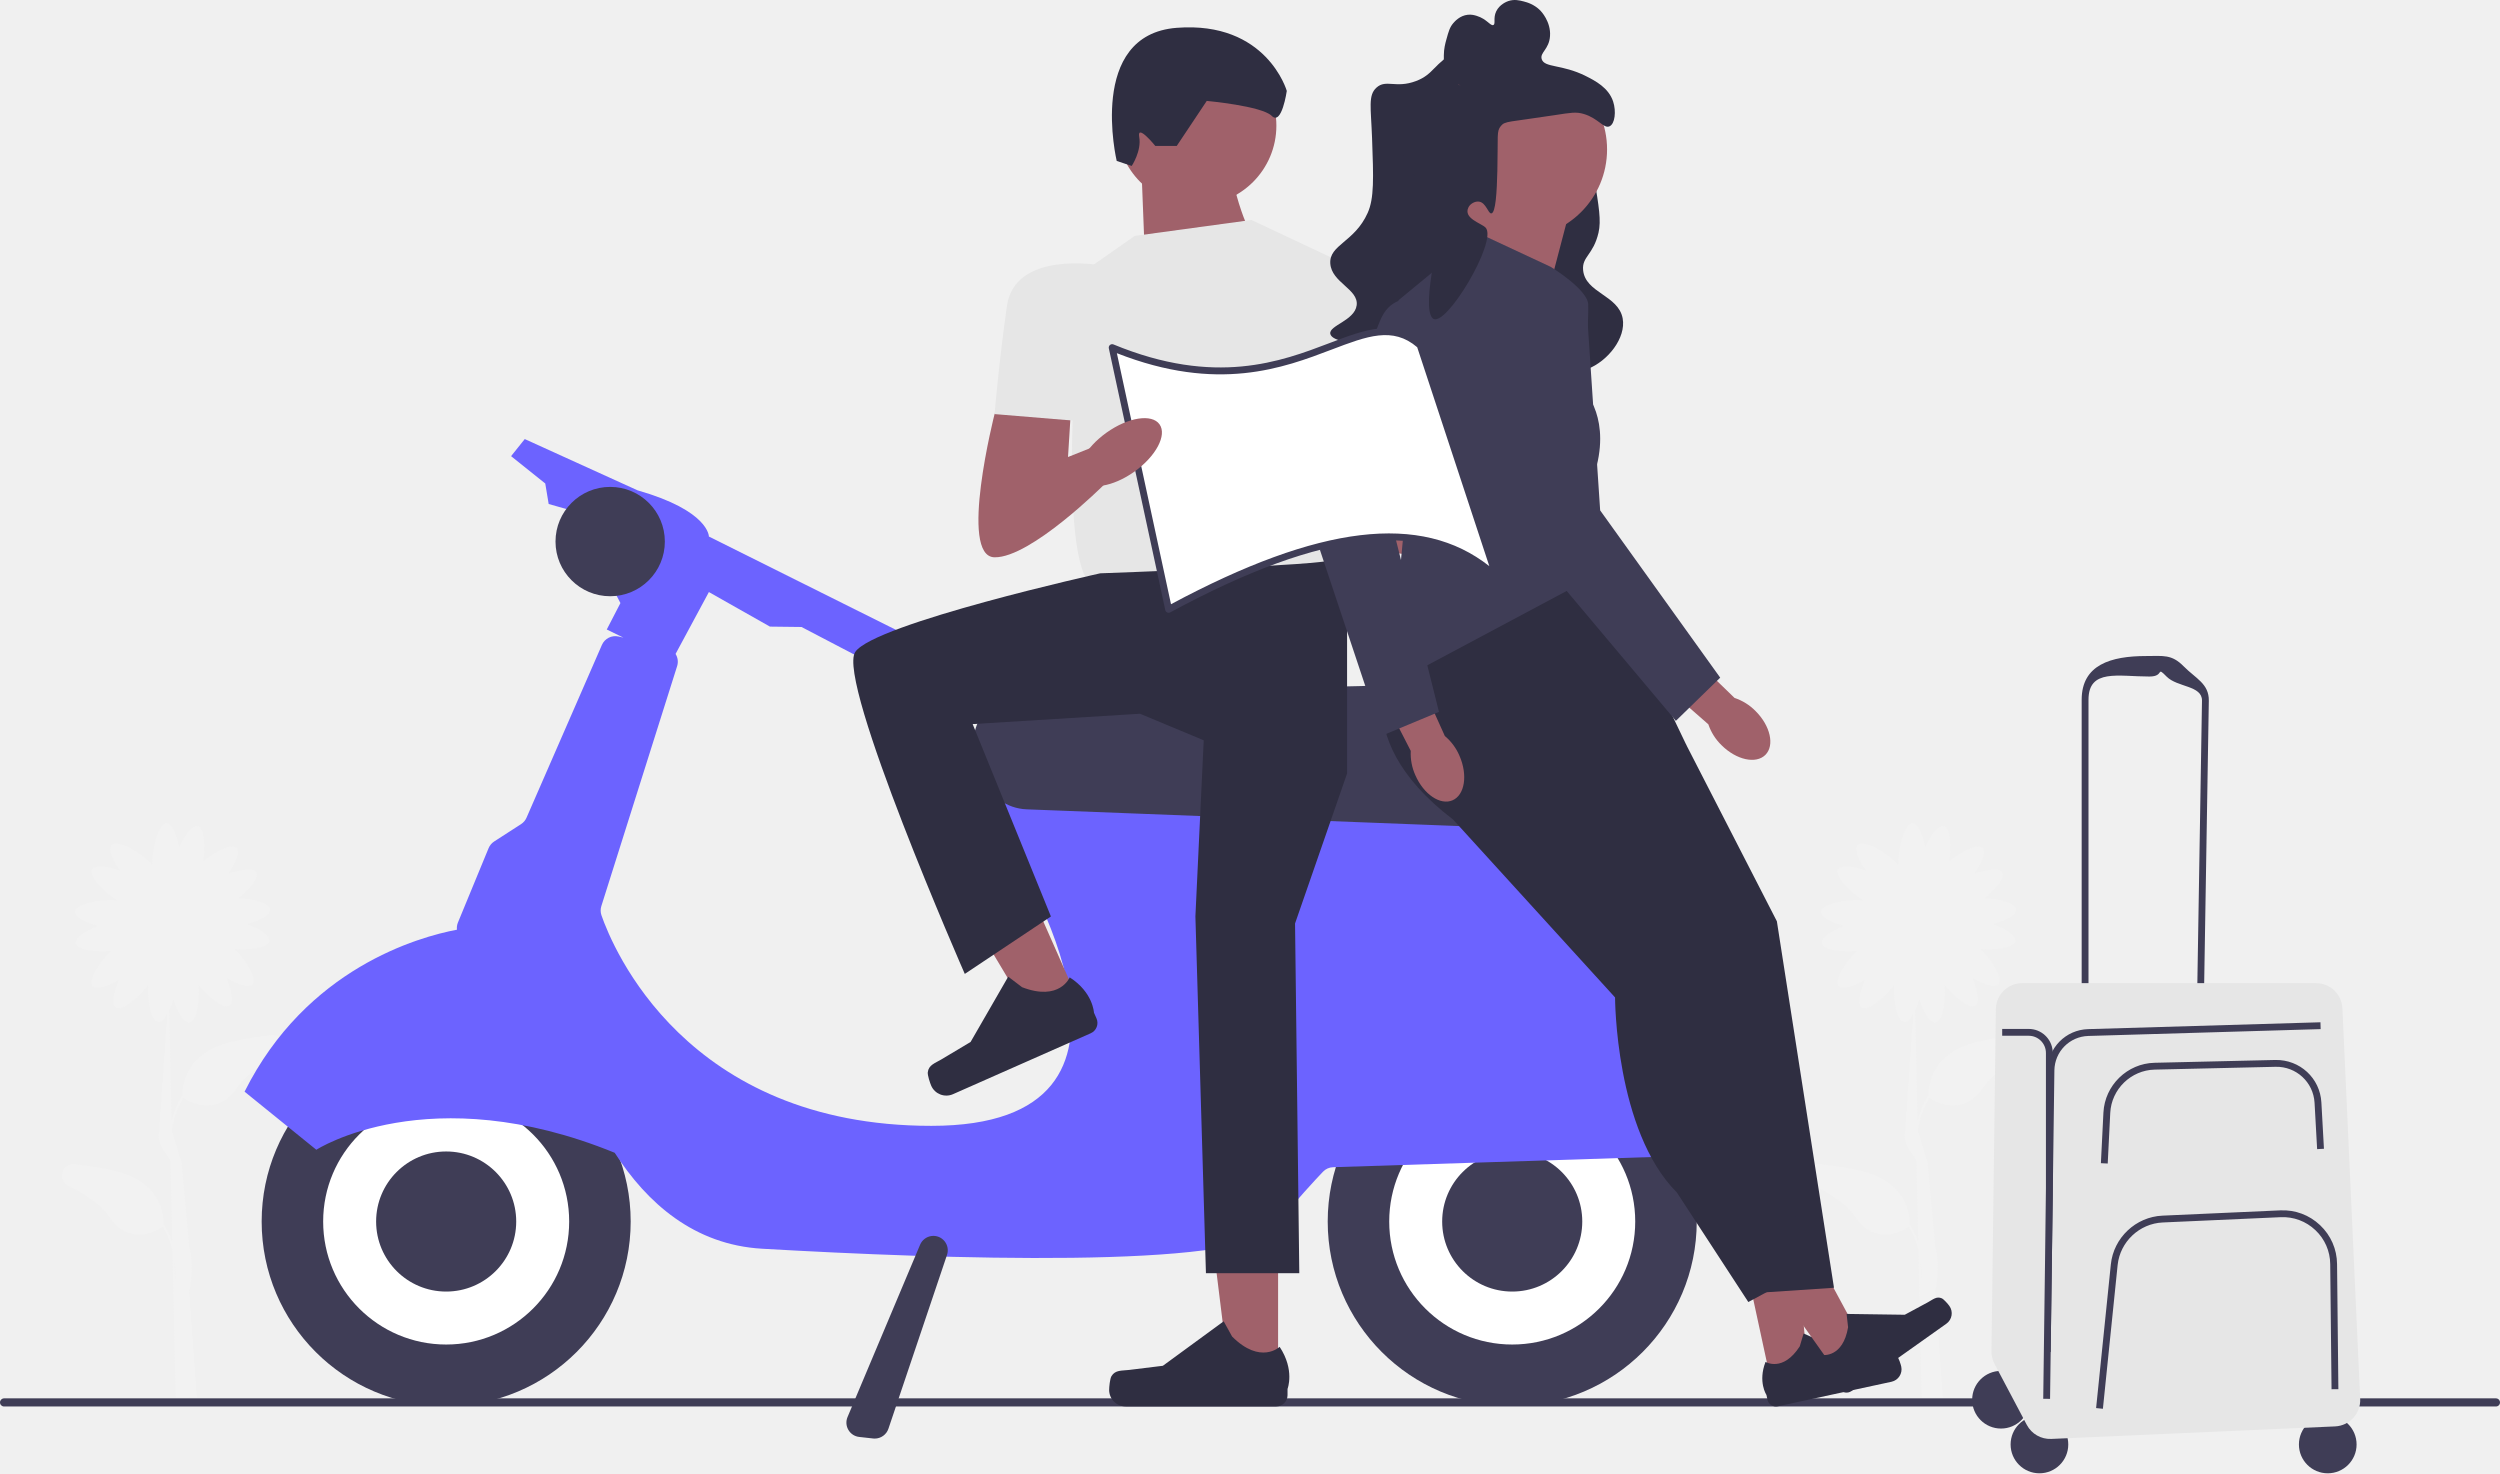
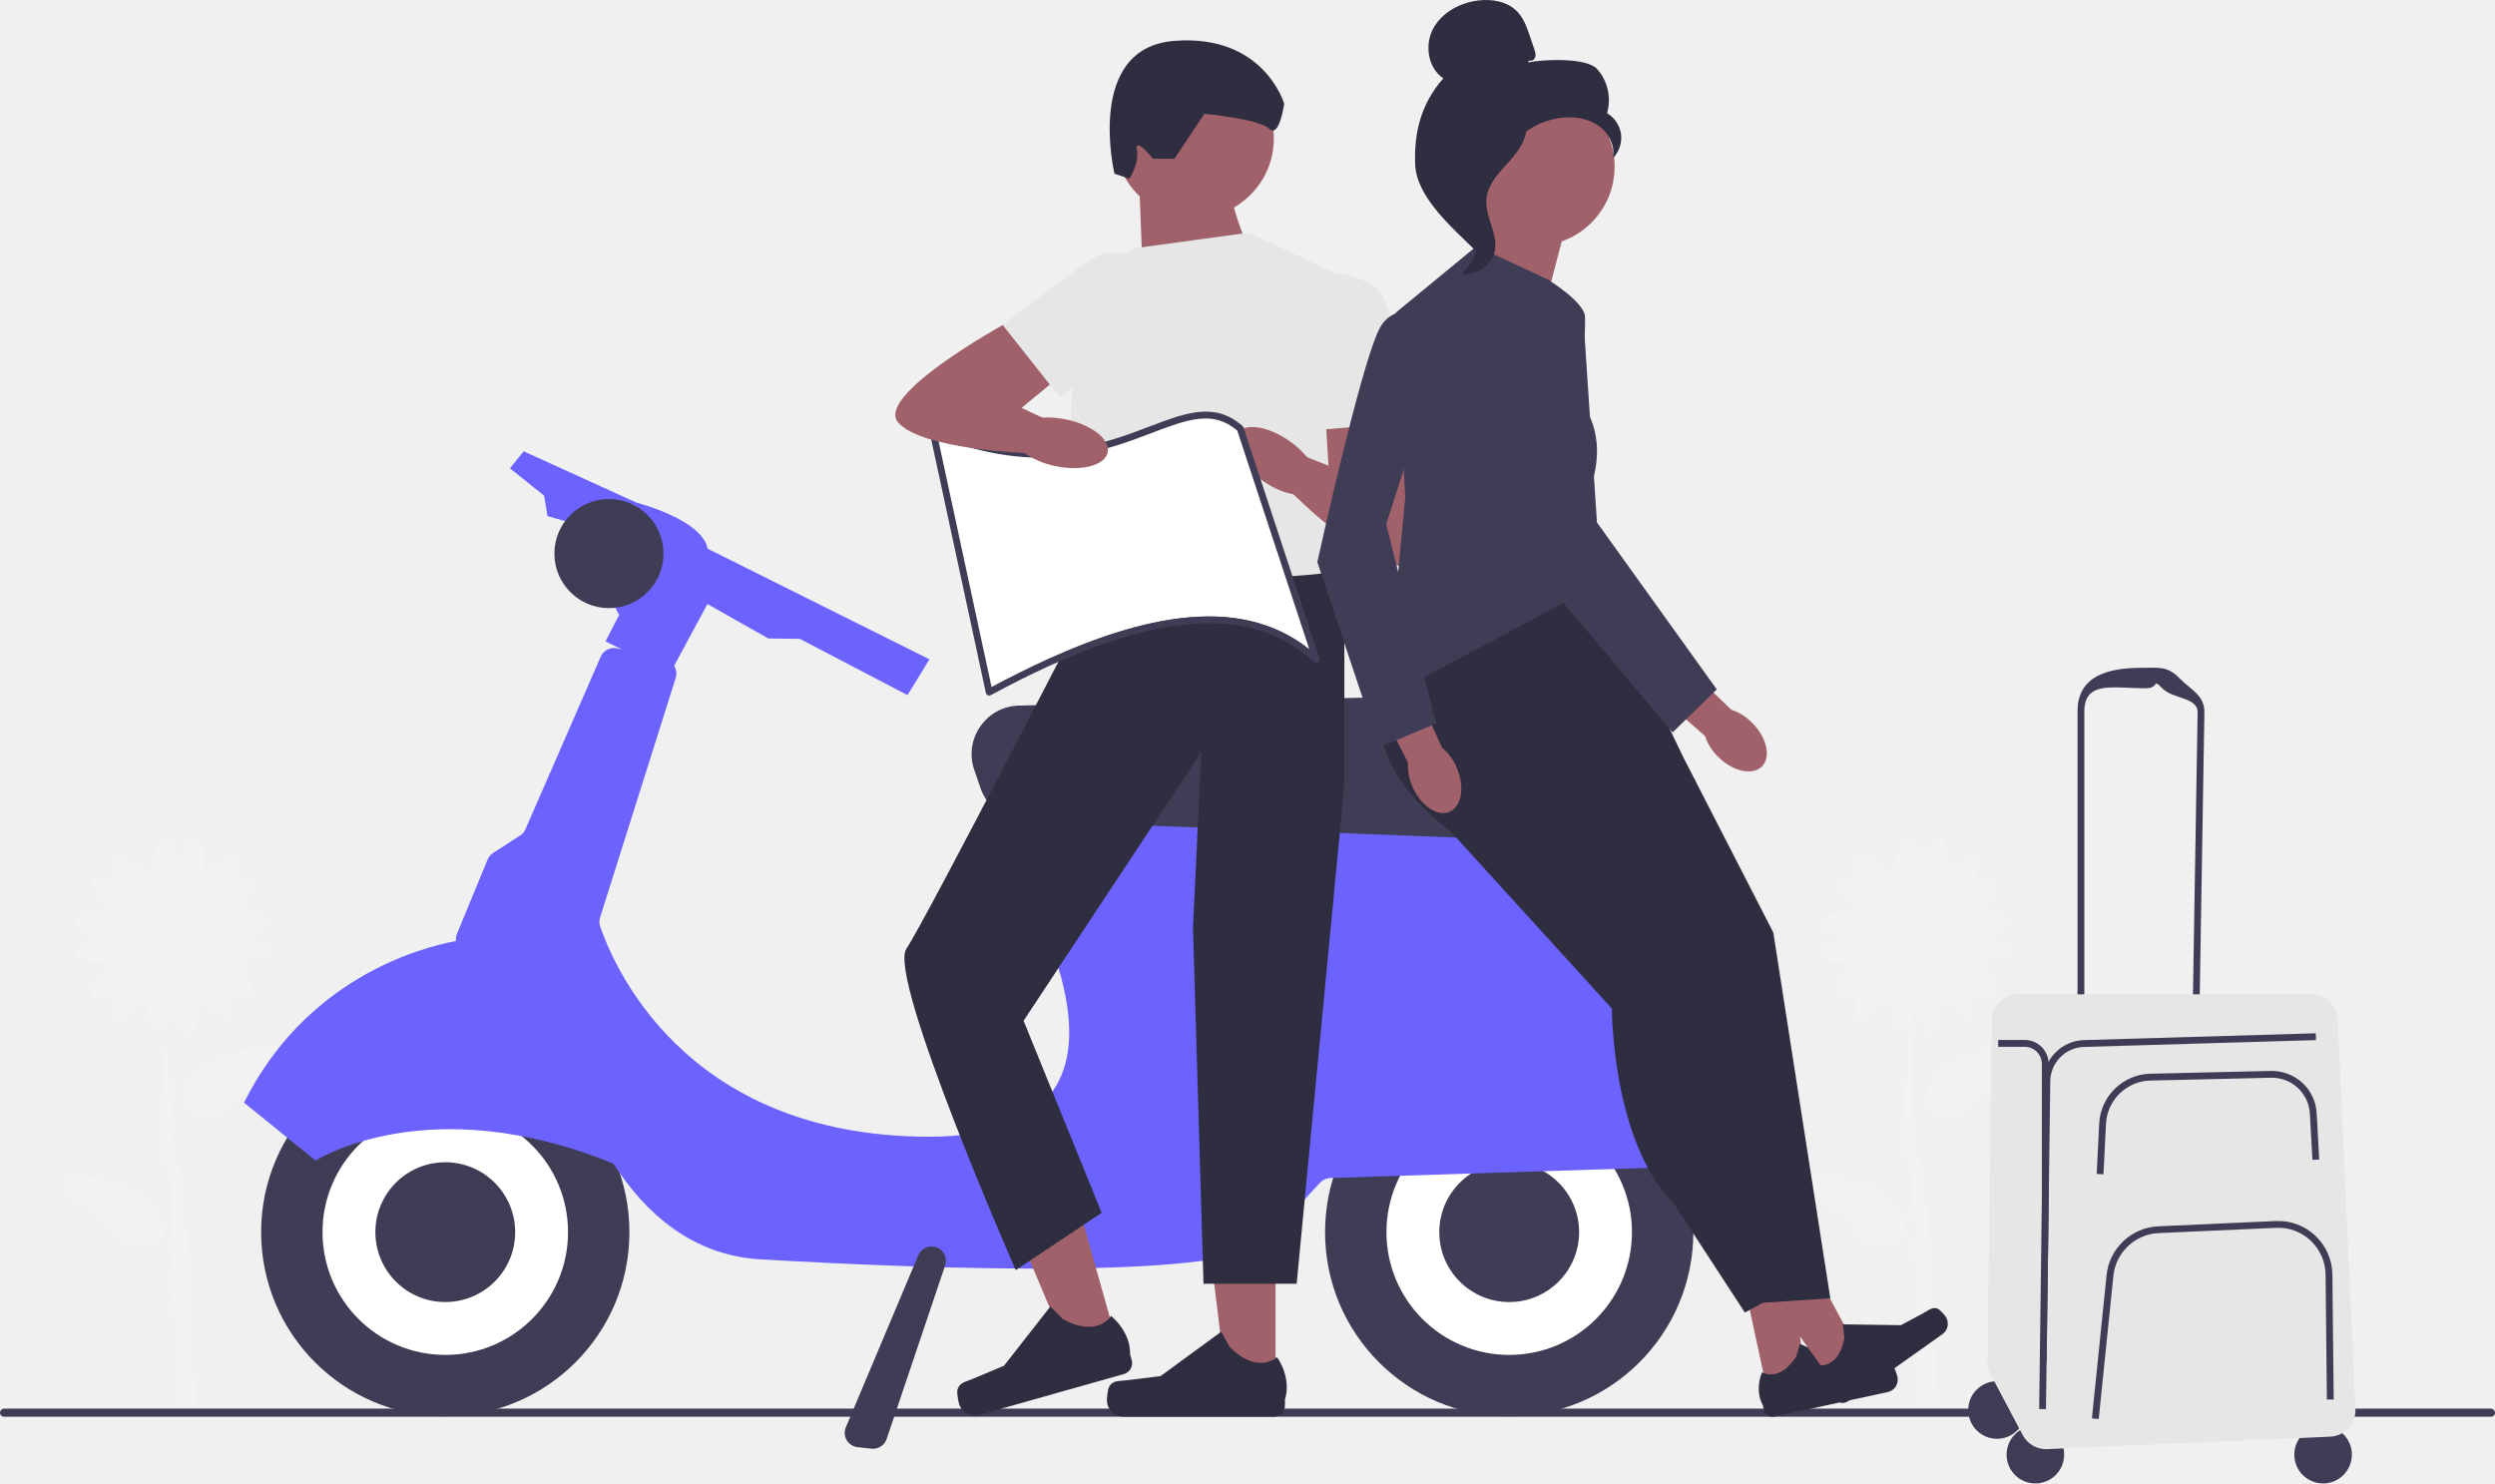
- <svg xmlns="http://www.w3.org/2000/svg" id="uuid-d59633bf-12a2-45de-998f-a22ac5fa8487" width="731.67" height="431.187" viewBox="0 0 731.67 431.187">
-   <path d="M79.481,302.946c-3.161,.34-6.609,.851-10.277,1.597-15.552,3.167-15.875,13.727-15.739,16.148l-.106-.066c-1.564,2.509-2.543,5.047-3.135,7.443l-.712-32.367c.461-.96,.88-2.049,1.229-3.165,1.164,3.585,3.073,6.972,4.718,6.747,2.139-.292,3.072-6.586,2.673-11.059,2.72,3.503,7.298,7.25,9.025,6.094,1.38-.923,.562-4.724-.945-8.179,3.139,1.891,6.616,3.134,7.695,1.933,1.472-1.639-2.056-7.231-5.309-10.352,4.355,.406,9.894-.288,10.257-2.27,.299-1.633-2.997-3.694-6.526-5.02,3.544-.934,6.858-2.563,6.748-4.173-.131-1.913-5.051-3.195-9.295-3.391,3.202-2.505,6.143-5.967,5.244-7.533-.827-1.44-4.674-.882-8.224,.386,2.101-3.003,3.578-6.387,2.453-7.546-1.401-1.443-6.374,1.047-9.767,3.8,.661-4.288,.327-9.701-1.597-10.19-1.609-.41-3.889,2.739-5.453,6.169-.691-3.599-2.09-7.016-3.704-7.016-2.3,0-4.164,6.934-4.164,11.451,0,.255,.007,.496,.018,.725-.231-.268-.495-.547-.797-.84-3.241-3.147-9.514-6.641-11.116-4.991-1.125,1.158,.352,4.542,2.453,7.546-3.55-1.268-7.397-1.826-8.224-.386-1.111,1.934,3.639,6.763,7.5,9.105-.232-.028-.476-.051-.735-.069-4.507-.308-11.552,1.08-11.708,3.375-.11,1.611,3.204,3.239,6.748,4.173-3.528,1.326-6.825,3.387-6.526,5.02,.363,1.982,5.902,2.676,10.257,2.27-3.253,3.122-6.781,8.713-5.309,10.352,1.079,1.201,4.556-.042,7.695-1.933-1.507,3.455-2.325,7.256-.945,8.179,1.824,1.22,6.825-3.026,9.463-6.679-.269,4.47,.801,10.61,2.923,10.852,.887,.101,1.828-.845,2.676-2.302l-2.404,34.79c-.562,4.052,3.032,6.695,3.353,8.364l.518,23.559c-.585-1.678-1.373-3.395-2.435-5.099l-.106,.066c.136-2.421-.187-12.982-15.739-16.148-3.668-.747-7.116-1.257-10.277-1.597-3.731-.401-5.187,4.706-1.816,6.356,4.881,2.389,9.473,5.399,11.867,8.964,6.119,9.114,14.574,3.845,15.776,3.027,1.343,2.235,2.223,4.487,2.779,6.629l.275,12.511c-.067,.296-.114,.462-.118,.474l.129,.038,.666,30.279,6.181-.05-2.211-30.949c.371-1.67,1.514-7.357,0-13.264l-2.211-24.317h0c-.005-.019,.125,.638,0,0l-2.884-9.555c.419-2.956,1.393-6.281,3.369-9.571,1.202,.818,9.657,6.086,15.776-3.027,2.393-3.565,6.985-6.575,11.867-8.964,3.371-1.65,1.915-6.757-1.816-6.356Zm-28.233,71.638l-.117-5.295c.235,2.002,.223,3.809,.117,5.295Z" fill="#f2f2f2" />
-   <path d="M0,410.445c0,.66,.53,1.19,1.19,1.19H730.48c.66,0,1.19-.53,1.19-1.19,0-.66-.53-1.19-1.19-1.19H1.19c-.66,0-1.19,.53-1.19,1.19Z" fill="#3f3d56" />
+ <svg xmlns="http://www.w3.org/2000/svg" id="uuid-026e9145-6dbc-4448-8ac2-371c23178406" width="731.67" height="435.03" viewBox="0 0 731.67 435.03">
+   <path d="m79.48,306.79c-3.16.34-6.61.85-10.28,1.6-15.55,3.17-15.88,13.73-15.74,16.15l-.11-.07c-1.56,2.51-2.54,5.05-3.14,7.44l-.71-32.37c.46-.96.88-2.05,1.23-3.16,1.16,3.59,3.07,6.97,4.72,6.75,2.14-.29,3.07-6.59,2.67-11.06,2.72,3.5,7.3,7.25,9.03,6.09,1.38-.92.56-4.72-.94-8.18,3.14,1.89,6.62,3.13,7.7,1.93,1.47-1.64-2.06-7.23-5.31-10.35,4.35.41,9.89-.29,10.26-2.27.3-1.63-3-3.69-6.53-5.02,3.54-.93,6.86-2.56,6.75-4.17-.13-1.91-5.05-3.2-9.3-3.39,3.2-2.5,6.14-5.97,5.24-7.53-.83-1.44-4.67-.88-8.22.39,2.1-3,3.58-6.39,2.45-7.55-1.4-1.44-6.37,1.05-9.77,3.8.66-4.29.33-9.7-1.6-10.19-1.61-.41-3.89,2.74-5.45,6.17-.69-3.6-2.09-7.02-3.7-7.02-2.3,0-4.16,6.93-4.16,11.45,0,.26,0,.5.02.73-.23-.27-.5-.55-.8-.84-3.24-3.15-9.51-6.64-11.12-4.99-1.12,1.16.35,4.54,2.45,7.55-3.55-1.27-7.4-1.83-8.22-.39-1.11,1.93,3.64,6.76,7.5,9.1-.23-.03-.48-.05-.74-.07-4.51-.31-11.55,1.08-11.71,3.37-.11,1.61,3.2,3.24,6.75,4.17-3.53,1.33-6.82,3.39-6.53,5.02.36,1.98,5.9,2.68,10.26,2.27-3.25,3.12-6.78,8.71-5.31,10.35,1.08,1.2,4.56-.04,7.7-1.93-1.51,3.46-2.32,7.26-.94,8.18,1.82,1.22,6.83-3.03,9.46-6.68-.27,4.47.8,10.61,2.92,10.85.89.1,1.83-.85,2.68-2.3l-2.4,34.79c-.56,4.05,3.03,6.7,3.35,8.36l.52,23.56c-.59-1.68-1.37-3.4-2.44-5.1l-.11.07c.14-2.42-.19-12.98-15.74-16.15-3.67-.75-7.12-1.26-10.28-1.6-3.73-.4-5.19,4.71-1.82,6.36,4.88,2.39,9.47,5.4,11.87,8.96,6.12,9.11,14.57,3.85,15.78,3.03,1.34,2.24,2.22,4.49,2.78,6.63l.28,12.51c-.07.3-.11.46-.12.47l.13.04.67,30.28,6.18-.05-2.21-30.95c.37-1.67,1.51-7.36,0-13.26l-2.21-24.32h0s.13.64,0,0l-2.88-9.56c.42-2.96,1.39-6.28,3.37-9.57,1.2.82,9.66,6.09,15.78-3.03,2.39-3.56,6.99-6.57,11.87-8.96,3.37-1.65,1.92-6.76-1.82-6.36h0Zm-28.23,71.64l-.12-5.3c.23,2,.22,3.81.12,5.3Z" fill="#f2f2f2" />
+   <path d="m0,414.29c0,.66.53,1.19,1.19,1.19h729.29c.66,0,1.19-.53,1.19-1.19s-.53-1.19-1.19-1.19H1.19c-.66,0-1.19.53-1.19,1.19Z" fill="#3f3d56" />
  <g>
-     <circle cx="442.579" cy="357.5" r="54" fill="#3f3d56" />
-     <circle cx="442.579" cy="357.5" r="36" fill="#fff" />
-     <circle cx="442.579" cy="357.5" r="20.5" fill="#3f3d56" />
-     <circle cx="130.579" cy="357.5" r="54" fill="#3f3d56" />
-     <circle cx="130.579" cy="357.5" r="36" fill="#fff" />
-     <path d="M516.451,331.818c-7.034-17.727-31.614-71.897-75.386-89.825-.337-.138-.691-.232-1.051-.284l-140.406-20.112c-2.314-.331-4.467,1.251-4.84,3.559l-2.462,15.198c-.169,1.044,.051,2.112,.624,3.001,7.131,11.063,52.829,86.145-20.351,86.145-72.03,0-93.349-52.374-96.55-61.615-.302-.873-.315-1.813-.036-2.694l22.184-70.251c.395-1.25,.176-2.529-.461-3.552l9.752-18.112,17.863,10.112,9.248,.112,31.571,16.5,6.429-10.5-65.111-32.476s.111-7.524-20.889-13.524l-33-15-4,5,10,8,1,6,7,2,14,27-4,7.736,4.855,2.367-1.395-.317c-2.008-.456-4.057,.579-4.88,2.466l-22.063,50.561c-.338,.774-.896,1.43-1.605,1.888l-7.859,5.071c-.734,.474-1.306,1.161-1.64,1.969l-8.976,21.773c-.28,.678-.36,1.39-.287,2.078-11.19,2.12-44.084,11.277-62.15,47.408l21,17s32.918-21.299,87.322,.881c9.456,14.718,23.251,26.933,43.168,28.084,52.511,3.035,139.511,6.035,149.511-5.965,7.321-8.785,12.414-14.27,14.617-16.578,.776-.813,1.836-1.284,2.96-1.32l122.449-3.911c2.973-.095,4.943-3.109,3.846-5.873Z" fill="#6c63ff" />
-     <circle cx="178.579" cy="158.5" r="16" fill="#3f3d56" />
-     <path d="M434.813,242.054c-.189,0-.38-.004-.571-.011l-133.778-5.179c-5.92-.229-10.99-3.998-12.917-9.601l-1.831-5.329c-1.494-4.345-.845-8.999,1.781-12.769,2.626-3.77,6.766-5.993,11.358-6.099l138.217-3.177c4.28-.098,8.4,1.734,11.194,5.033,2.793,3.297,3.932,7.624,3.123,11.87l-2.606,13.684c-1.293,6.788-7.119,11.577-13.97,11.577Z" fill="#3f3d56" />
-     <circle cx="130.579" cy="357.5" r="20.5" fill="#3f3d56" />
-     <path d="M488.558,299.137c-3.202,0-6.251-1.715-7.876-4.655l-10.135-18.34c-1.605-2.905-1.514-6.319,.245-9.134,1.759-2.815,4.797-4.404,8.103-4.223l18.386,.942c3.424,.176,6.5,2.329,7.837,5.488l5.373,12.697c.982,2.325,.958,4.874-.068,7.18-1.027,2.305-2.907,4.027-5.293,4.851l-13.624,4.697c-.973,.336-1.967,.496-2.947,.496Z" fill="#3f3d56" />
-     <path d="M256.009,421.026c-.152,0-.306-.009-.46-.025l-4.083-.454c-1.334-.148-2.488-.897-3.168-2.056-.68-1.157-.771-2.531-.25-3.769l21.237-50.438,.461,.194-.461-.194c.583-1.385,1.871-2.36,3.361-2.547,1.45-.185,2.864,.386,3.787,1.517,.923,1.13,1.195,2.63,.729,4.013l-17.154,50.893c-.578,1.718-2.216,2.867-4,2.867Z" fill="#3f3d56" />
+     <circle cx="442.58" cy="361.34" r="54" fill="#3f3d56" />
+     <circle cx="442.58" cy="361.34" r="36" fill="#fff" />
+     <circle cx="442.58" cy="361.34" r="20.5" fill="#3f3d56" />
+     <circle cx="130.58" cy="361.34" r="54" fill="#3f3d56" />
+     <circle cx="130.58" cy="361.34" r="36" fill="#fff" />
+     <path d="m516.45,335.66c-7.03-17.73-31.61-71.9-75.39-89.83-.34-.14-.69-.23-1.05-.28l-140.41-20.11c-2.31-.33-4.47,1.25-4.84,3.56l-2.46,15.2c-.17,1.04.05,2.11.62,3,7.13,11.06,52.83,86.15-20.35,86.15s-93.35-52.37-96.55-61.62c-.3-.87-.31-1.81-.04-2.69l22.18-70.25c.39-1.25.18-2.53-.46-3.55l9.75-18.11,17.86,10.11,9.25.11,31.57,16.5,6.43-10.5-65.11-32.48s.11-7.52-20.89-13.52l-33-15-4,5,10,8,1,6,7,2,14,27-4,7.74,4.86,2.37-1.39-.32c-2.01-.46-4.06.58-4.88,2.47l-22.06,50.56c-.34.77-.9,1.43-1.61,1.89l-7.86,5.07c-.73.47-1.31,1.16-1.64,1.97l-8.98,21.77c-.28.68-.36,1.39-.29,2.08-11.19,2.12-44.08,11.28-62.15,47.41l21,17s32.92-21.3,87.32.88c9.46,14.72,23.25,26.93,43.17,28.08,52.51,3.04,139.51,6.04,149.51-5.96,7.32-8.79,12.41-14.27,14.62-16.58.78-.81,1.84-1.28,2.96-1.32l122.45-3.91c2.97-.09,4.94-3.11,3.85-5.87Z" fill="#6c63ff" />
+     <circle cx="178.58" cy="162.34" r="16" fill="#3f3d56" />
+     <path d="m434.81,245.9c-.19,0-.38,0-.57-.01l-133.78-5.18c-5.92-.23-10.99-4-12.92-9.6l-1.83-5.33c-1.49-4.34-.84-9,1.78-12.77,2.63-3.77,6.77-5.99,11.36-6.1l138.22-3.18c4.28-.1,8.4,1.73,11.19,5.03,2.79,3.3,3.93,7.62,3.12,11.87l-2.61,13.68c-1.29,6.79-7.12,11.58-13.97,11.58Z" fill="#3f3d56" />
+     <circle cx="130.58" cy="361.34" r="20.5" fill="#3f3d56" />
+     <path d="m488.56,302.98c-3.2,0-6.25-1.71-7.88-4.66l-10.13-18.34c-1.61-2.91-1.51-6.32.25-9.13,1.76-2.82,4.8-4.4,8.1-4.22l18.39.94c3.42.18,6.5,2.33,7.84,5.49l5.37,12.7c.98,2.33.96,4.87-.07,7.18-1.03,2.3-2.91,4.03-5.29,4.85l-13.62,4.7c-.97.34-1.97.5-2.95.5Z" fill="#3f3d56" />
+     <path d="m256.01,424.87c-.15,0-.31,0-.46-.03l-4.08-.45c-1.33-.15-2.49-.9-3.17-2.06-.68-1.16-.77-2.53-.25-3.77l21.24-50.44.46.19-.46-.19c.58-1.38,1.87-2.36,3.36-2.55,1.45-.18,2.86.39,3.79,1.52.92,1.13,1.2,2.63.73,4.01l-17.15,50.89c-.58,1.72-2.22,2.87-4,2.87Z" fill="#3f3d56" />
  </g>
-   <path d="M366.275,69.04s-7.77-15.539-6.216-29.524l-25.859,13.403,.996,25.445,31.078-9.323Z" fill="#a0616a" />
-   <circle cx="350.228" cy="36.769" r="23.327" fill="#a0616a" />
+   <path d="m366.28,72.88s-7.77-15.54-6.22-29.52l-25.86,13.4,1,25.44,31.08-9.32h0Z" fill="#a0616a" />
+   <circle cx="350.23" cy="40.61" r="23.33" fill="#a0616a" />
  <g>
-     <polygon points="374.056 403.086 359.822 403.084 353.05 348.18 374.059 348.182 374.056 403.086" fill="#a0616a" />
-     <path d="M325.288,402.763h0c-.443,.746-.677,3.156-.677,4.024h0c0,2.668,2.163,4.831,4.831,4.831h44.082c1.82,0,3.296-1.476,3.296-3.296v-1.835s2.181-5.516-2.309-12.315c0,0-5.58,5.323-13.918-3.015l-2.459-4.454-17.798,13.017-9.865,1.214c-2.158,.266-4.072-.041-5.182,1.829h-0Z" fill="#2f2e41" />
+     <polygon points="374.06 406.93 359.82 406.93 353.05 352.02 374.06 352.02 374.06 406.93" fill="#a0616a" />
+     <path d="m325.29,406.6h0c-.44.75-.68,3.16-.68,4.02h0c0,2.67,2.16,4.83,4.83,4.83h44.08c1.82,0,3.3-1.48,3.3-3.3v-1.84s2.18-5.52-2.31-12.31c0,0-5.58,5.32-13.92-3.01l-2.46-4.45-17.8,13.02-9.87,1.21c-2.16.27-4.07-.04-5.18,1.83h0,0Z" fill="#2f2e41" />
  </g>
-   <path d="M332.089,69.04l34.186-4.662,26.417,12.431,1.554,96.343s-64.983,7.77-75.224-2.331c-10.241-10.1-2.472-90.904-2.472-90.904l15.539-10.877Z" fill="#e6e6e6" />
-   <path d="M344.394,42.712h-6.271s-5.441-6.697-4.709-2.617c.732,4.081-2.196,8.473-2.196,8.473l-4.392-1.464s-8.784-36.934,17.568-38.963c26.352-2.029,32.208,18.467,32.208,18.467,0,0-1.464,10.248-4.392,7.32s-19.032-4.392-19.032-4.392l-8.784,13.176Z" fill="#2f2e41" />
+   <path d="m332.09,72.88l34.19-4.66,26.42,12.43,1.55,96.34s-64.98,7.77-75.22-2.33c-10.24-10.1-2.47-90.9-2.47-90.9l15.54-10.88s0,0,0,0Z" fill="#e6e6e6" />
+   <path d="m344.39,46.55h-6.27s-5.44-6.7-4.71-2.62c.73,4.08-2.2,8.47-2.2,8.47l-4.39-1.46s-8.78-36.93,17.57-38.96,32.21,18.47,32.21,18.47c0,0-1.46,10.25-4.39,7.32s-19.03-4.39-19.03-4.39l-8.78,13.18s0,0,0,0Z" fill="#2f2e41" />
  <g>
-     <polygon points="316.263 294.382 303.244 300.138 274.843 252.666 294.056 244.169 316.263 294.382" fill="#a0616a" />
-     <path d="M271.532,313.813h0c-.103,.862,.657,3.16,1.008,3.954h0c1.079,2.44,3.932,3.543,6.372,2.464l40.314-17.831c1.665-.736,2.417-2.683,1.681-4.347l-.742-1.678s-.237-5.927-7.093-10.328c0,0-2.95,7.126-13.948,2.873l-4.05-3.079-11.012,19.104-8.531,5.101c-1.866,1.116-3.741,1.609-4,3.769l-0,0Z" fill="#2f2e41" />
+     <polygon points="327.8 394.59 314.11 398.45 292.67 347.46 312.89 341.75 327.8 394.59" fill="#a0616a" />
+     <path d="m280.78,407.53h0c-.22.84.21,3.22.44,4.06h0c.72,2.57,3.39,4.06,5.96,3.34l42.42-11.98c1.75-.49,2.77-2.32,2.28-4.07l-.5-1.77s.6-5.9-5.57-11.22c0,0-3.92,6.64-14.21.88l-3.58-3.62-13.59,17.36-9.16,3.85c-2,.84-3.93,1.07-4.49,3.17h0s0,0,0,0h0Z" fill="#2f2e41" />
  </g>
-   <path d="M389.584,163.829l4.662,14.095v48.453l-15.227,43.895,1.242,102.344h-27.322l-3.083-104.394,2.435-51.561-18.647-7.77-48.979,3.023,22.905,56.307-25.205,16.812s-37.698-85.912-32.057-94.235c5.641-8.323,71.682-23.006,71.682-23.006,0,0,67.596-2.41,67.596-3.964Z" fill="#2f2e41" />
+   <path d="m389.58,167.67l4.66,14.1v48.45l-13.99,146.24h-27.32l-3.08-104.39,2.43-51.56-52.11,78.84,22.9,56.31-25.21,16.81s-37.7-85.91-32.06-94.24c5.64-8.32,56.16-106.59,56.16-106.59,0,0,67.6-2.41,67.6-3.96h0s0,0,0,0Z" fill="#2f2e41" />
  <g>
-     <path d="M403.569,107.888l7.513,12.304s10.62,41.743,0,41.913c-10.62,.17-32.063-21.273-32.063-21.273l2.796-11.189,7.77,3.108-1.554-24.863h15.539Z" fill="#a0616a" />
-     <path d="M380.261,76.614s24.863-4.38,27.194,11.893,3.628,31.685,3.628,31.685l-26.937,2.232-3.885-45.81Z" fill="#e6e6e6" />
-     <ellipse cx="374.229" cy="131.324" rx="7.015" ry="14.03" transform="translate(50.16251 359.9602) rotate(-54.54076)" fill="#a0616a" />
+     <path d="m403.57,111.73l7.51,12.3s10.62,41.74,0,41.91-32.06-21.27-32.06-21.27l2.8-11.19,7.77,3.11-1.55-24.86h15.54s0,0,0,0Z" fill="#a0616a" />
+     <path d="m380.26,80.46s24.86-4.38,27.19,11.89c2.33,16.27,3.63,31.69,3.63,31.69l-26.94,2.23-3.88-45.81s0,0,0,0Z" fill="#e6e6e6" />
+     <ellipse cx="374.23" cy="135.17" rx="7.02" ry="14.03" transform="translate(47.03 361.57) rotate(-54.54)" fill="#a0616a" />
  </g>
-   <path d="M590.481,302.946c-3.161,.34-6.609,.851-10.277,1.597-15.552,3.167-15.875,13.727-15.739,16.148l-.106-.066c-1.564,2.509-2.543,5.047-3.135,7.443l-.712-32.367c.461-.96,.88-2.049,1.229-3.165,1.164,3.585,3.073,6.972,4.718,6.747,2.139-.292,3.072-6.586,2.673-11.059,2.72,3.503,7.298,7.25,9.025,6.094,1.38-.923,.562-4.724-.945-8.179,3.139,1.891,6.616,3.134,7.695,1.933,1.472-1.639-2.056-7.231-5.309-10.352,4.355,.406,9.894-.288,10.257-2.27,.299-1.633-2.997-3.694-6.526-5.02,3.544-.934,6.858-2.563,6.748-4.173-.131-1.913-5.051-3.195-9.295-3.391,3.202-2.505,6.143-5.967,5.244-7.533-.827-1.44-4.674-.882-8.224,.386,2.101-3.003,3.578-6.387,2.453-7.546-1.401-1.443-6.374,1.047-9.767,3.8,.661-4.288,.327-9.701-1.597-10.19-1.609-.41-3.889,2.739-5.453,6.169-.691-3.599-2.09-7.016-3.704-7.016-2.3,0-4.164,6.934-4.164,11.451,0,.255,.007,.496,.018,.725-.231-.268-.495-.547-.797-.84-3.241-3.147-9.514-6.641-11.116-4.991-1.125,1.158,.352,4.542,2.453,7.546-3.55-1.268-7.397-1.826-8.224-.386-1.111,1.934,3.639,6.763,7.5,9.105-.232-.028-.476-.051-.735-.069-4.507-.308-11.552,1.08-11.708,3.375-.11,1.611,3.204,3.239,6.748,4.173-3.528,1.326-6.825,3.387-6.526,5.02,.363,1.982,5.902,2.676,10.257,2.27-3.253,3.122-6.781,8.713-5.309,10.352,1.079,1.201,4.556-.042,7.695-1.933-1.507,3.455-2.325,7.256-.945,8.179,1.824,1.22,6.825-3.026,9.463-6.679-.269,4.47,.801,10.61,2.923,10.852,.887,.101,1.828-.845,2.676-2.302l-2.404,34.79c-.562,4.052,3.032,6.695,3.353,8.364l.518,23.559c-.585-1.678-1.373-3.395-2.435-5.099l-.106,.066c.136-2.421-.187-12.982-15.739-16.148-3.668-.747-7.116-1.257-10.277-1.597-3.731-.401-5.187,4.706-1.816,6.356,4.881,2.389,9.473,5.399,11.867,8.964,6.119,9.114,14.574,3.845,15.776,3.027,1.343,2.235,2.223,4.487,2.779,6.629l.275,12.511c-.067,.296-.114,.462-.118,.474l.129,.038,.666,30.279,6.181-.05-2.211-30.949c.371-1.67,1.514-7.357,0-13.264l-2.211-24.317h0c-.005-.019,.125,.638,0,0l-2.884-9.555c.419-2.956,1.393-6.281,3.369-9.571,1.202,.818,9.657,6.086,15.776-3.027,2.393-3.565,6.985-6.575,11.867-8.964,3.371-1.65,1.915-6.757-1.816-6.356Zm-28.233,71.638l-.117-5.295c.235,2.002,.223,3.809,.117,5.295Z" fill="#f2f2f2" />
+   <path d="m590.48,306.79c-3.16.34-6.61.85-10.28,1.6-15.55,3.17-15.88,13.73-15.74,16.15l-.11-.07c-1.56,2.51-2.54,5.05-3.14,7.44l-.71-32.37c.46-.96.88-2.05,1.23-3.16,1.16,3.59,3.07,6.97,4.72,6.75,2.14-.29,3.07-6.59,2.67-11.06,2.72,3.5,7.3,7.25,9.03,6.09,1.38-.92.56-4.72-.94-8.18,3.14,1.89,6.62,3.13,7.7,1.93,1.47-1.64-2.06-7.23-5.31-10.35,4.35.41,9.89-.29,10.26-2.27.3-1.63-3-3.69-6.53-5.02,3.54-.93,6.86-2.56,6.75-4.17-.13-1.91-5.05-3.2-9.3-3.39,3.2-2.5,6.14-5.97,5.24-7.53-.83-1.44-4.67-.88-8.22.39,2.1-3,3.58-6.39,2.45-7.55-1.4-1.44-6.37,1.05-9.77,3.8.66-4.29.33-9.7-1.6-10.19-1.61-.41-3.89,2.74-5.45,6.17-.69-3.6-2.09-7.02-3.7-7.02-2.3,0-4.16,6.93-4.16,11.45,0,.26,0,.5.02.73-.23-.27-.5-.55-.8-.84-3.24-3.15-9.51-6.64-11.12-4.99-1.12,1.16.35,4.54,2.45,7.55-3.55-1.27-7.4-1.83-8.22-.39-1.11,1.93,3.64,6.76,7.5,9.1-.23-.03-.48-.05-.74-.07-4.51-.31-11.55,1.08-11.71,3.37-.11,1.61,3.2,3.24,6.75,4.17-3.53,1.33-6.82,3.39-6.53,5.02.36,1.98,5.9,2.68,10.26,2.27-3.25,3.12-6.78,8.71-5.31,10.35,1.08,1.2,4.56-.04,7.7-1.93-1.51,3.46-2.32,7.26-.94,8.18,1.82,1.22,6.83-3.03,9.46-6.68-.27,4.47.8,10.61,2.92,10.85.89.1,1.83-.85,2.68-2.3l-2.4,34.79c-.56,4.05,3.03,6.7,3.35,8.36l.52,23.56c-.59-1.68-1.37-3.4-2.44-5.1l-.11.07c.14-2.42-.19-12.98-15.74-16.15-3.67-.75-7.12-1.26-10.28-1.6-3.73-.4-5.19,4.71-1.82,6.36,4.88,2.39,9.47,5.4,11.87,8.96,6.12,9.11,14.57,3.85,15.78,3.03,1.34,2.24,2.22,4.49,2.78,6.63l.28,12.51c-.07.3-.11.46-.12.47l.13.04.67,30.28,6.18-.05-2.21-30.95c.37-1.67,1.51-7.36,0-13.26l-2.21-24.32h0s.13.64,0,0l-2.88-9.56c.42-2.96,1.39-6.28,3.37-9.57,1.2.82,9.66,6.09,15.78-3.03,2.39-3.56,6.99-6.57,11.87-8.96,3.37-1.65,1.92-6.76-1.82-6.36h0Zm-28.23,71.64l-.12-5.3c.23,2,.22,3.81.12,5.3Z" fill="#f2f2f2" />
  <g>
-     <path d="M414.426,23.716c5.339-2.019,5.019-5.078,12.225-9.008,3.09-1.685,5.556-3.03,9.008-3.217,6.089-.329,10.73,3.192,14.155,5.791,4.986,3.783,7.627,8.028,9.008,10.294,2.316,3.802,3.385,6.974,4.504,10.294,1.646,4.885,2.276,8.542,3.217,14.155,1.405,8.378,2.107,12.567,1.287,16.085-1.521,6.524-4.867,6.977-4.504,10.938,.613,6.691,10.337,7.313,11.581,14.155,1.032,5.675-4.337,12.507-10.294,14.798-3.616,1.391-6.945,.916-16.085-1.93-24.247-7.55-28.137-12.716-36.031-10.294-4.489,1.378-6.944,4.188-13.512,4.504-4.199,.202-9.267-.655-9.651-2.574-.489-2.44,7.145-3.871,7.721-8.364,.605-4.715-7.354-6.625-7.721-12.225-.359-5.486,7.109-6.245,10.938-14.798,1.926-4.302,1.713-10.16,1.287-21.876-.329-9.041-1.205-12.539,1.287-14.798,2.804-2.542,5.644,.316,11.581-1.93Z" fill="#2f2e41" />
-     <g>
-       <polygon points="518.513 405.231 529.256 402.909 525.413 360.364 509.557 363.791 518.513 405.231" fill="#a0616a" />
-       <path d="M555.27,397.035h0c.456,.491,1.026,2.271,1.167,2.927h0c.435,2.014-.845,3.999-2.859,4.434l-33.272,7.189c-1.374,.297-2.728-.576-3.025-1.95l-.299-1.385s-2.545-3.808-.265-9.671c0,0,5.08,3.108,10.014-4.545l1.129-3.763,15.557,6.922,7.644-.692c1.672-.151,3.067-.695,4.21,.535l0-0Z" fill="#2f2e41" />
-     </g>
-     <g>
-       <polygon points="537.73 401.977 546.693 395.614 526.419 358.013 513.19 367.403 537.73 401.977" fill="#a0616a" />
-       <path d="M568.296,379.978h0c.613,.272,1.837,1.685,2.225,2.231h0c1.192,1.68,.797,4.009-.883,5.201l-27.76,19.701c-1.146,.813-2.735,.544-3.548-.603l-.82-1.156s-3.838-2.499-4.05-8.787c0,0,5.893,.859,7.417-8.118l-.442-3.904,17.026,.243,6.755-3.644c1.478-.797,2.546-1.846,4.081-1.164l0-0Z" fill="#2f2e41" />
-     </g>
-     <path d="M408.605,191.632s-16.714,22.725,16.714,48.273l68.251-21.809-24.375-50.84-21.589-11.839-39,36.215Z" fill="#2f2e41" />
-     <polyline points="493.57 218.096 520.035 269.632 536.749 376.883 515.856 378.276 494.963 276.597 458.052 221.578 483.82 209.739" fill="#2f2e41" />
-     <path d="M425.319,223.717v16.188l47.358,52.013s0,39,18.107,57.108l20.893,32.036,18.107-9.75-26.465-93.322-47.358-61.286-30.643,7.014Z" fill="#2f2e41" />
-     <path d="M458.972,63.229l-8.921,34.012-34.012-6.691s13.382-24.534,10.036-35.685l32.897,8.364Z" fill="#a0616a" />
-     <circle cx="444.42" cy="43.734" r="25.917" fill="#a0616a" />
-     <path d="M432.98,68.363l20.893,9.75s10.748,6.57,10.946,10.946-1.195,25.269-1.195,25.269c0,0,8.357,8.357,2.786,25.072l2.786,27.857-62.679,33.429,5.571-58.501-2.786-54.322,23.679-19.5Z" fill="#3f3d56" />
-     <g>
-       <path id="uuid-2b59da8c-8513-438e-9dd8-4e92e54f54f8" d="M414.226,226.874c2.446,5.613,7.325,8.9,10.897,7.343,3.572-1.557,4.483-7.369,2.035-12.983-.947-2.256-2.421-4.253-4.297-5.822l-10.665-23.65-10.992,5.241,11.681,22.758c-.127,2.444,.332,4.884,1.341,7.114Z" fill="#a0616a" />
-       <path d="M425.319,91.345s-15.322-9.75-20.893,1.393c-5.571,11.143-18.107,68.251-18.107,68.251l18.107,54.322,16.714-6.964-14.625-58.462,18.804-58.539Z" fill="#3f3d56" />
-     </g>
-     <g>
-       <path id="uuid-cab51343-2def-457d-9097-cc09917de548" d="M503.846,218.105c4.342,4.317,10.089,5.575,12.835,2.812,2.747-2.764,1.453-8.502-2.891-12.82-1.712-1.749-3.817-3.062-6.14-3.83l-18.628-18.058-8.288,8.922,19.244,16.854c.782,2.319,2.108,4.418,3.868,6.119Z" fill="#a0616a" />
-       <path d="M464.23,88.022s-26.712-1.092-27.786,11.319c-1.075,12.412,17.186,67.794,17.186,67.794l36.846,43.83,12.973-12.632-35.134-48.962-4.085-61.349Z" fill="#3f3d56" />
-     </g>
-     <path d="M434.772,66.6c-1.252-1.294-6.62-2.685-4.99-5.939,.535-1.068,1.917-1.798,3.043-1.657,2.134,.267,2.703,3.581,3.649,3.455,1.249-.166,1.604-6.121,1.755-12.518,.247-10.397-.291-11.486,1.041-13.082,1.225-1.469,2.115-1.068,15.822-3.172,4.628-.71,6.136-1.003,8.382-.346,4.271,1.25,5.874,4.372,7.559,3.639,1.623-.705,2.012-4.416,1.084-7.255-1.326-4.056-5.264-6.097-8.013-7.473-7.018-3.514-12.104-2.371-12.897-4.95-.594-1.932,2.178-2.845,2.437-6.768,.278-4.207-2.64-7.252-2.826-7.44-1.833-1.856-3.936-2.428-4.851-2.664-1.281-.331-2.783-.719-4.548-.109-.353,.122-2.53,.912-3.531,3.01-.955,2.003-.096,3.642-.823,3.985-.825,.39-1.88-1.746-4.851-2.664-.627-.194-1.507-.456-2.631-.336-2.359,.252-3.845,1.982-4.245,2.447-1.038,1.207-1.367,2.397-2.025,4.776-.339,1.224-.73,2.673-.748,4.624-.012,1.31-.023,2.501,.455,3.834,0,0,.777,2.167,5.23,5.859h0c-0-0-1.865-1.85-2.783-1.614-1.571,.404-7.671,2.463-10.668,8.392-1.355,2.681-2.237,2.267-3.303,4.927-.251,.626-2.089,5.415-.066,10.374,1.547,3.793,3.585,3.354,4.743,7.213,.553,1.844,.082,1.928,.833,7.028,.432,2.932,4.241,.599,4.901,1.85,.446,.846-6.256,25.688-2.616,29.128,3.567,3.371,19.182-22.731,15.484-26.555Z" fill="#2f2e41" />
+     <polygon points="518.51 409.07 529.26 406.75 525.41 364.21 509.56 367.63 518.51 409.07" fill="#a0616a" />
+     <path d="m555.27,400.88h0c.46.49,1.03,2.27,1.17,2.93h0c.44,2.01-.84,4-2.86,4.43l-33.27,7.19c-1.37.3-2.73-.58-3.03-1.95l-.3-1.39s-2.55-3.81-.27-9.67c0,0,5.08,3.11,10.01-4.55l1.13-3.76,15.56,6.92,7.64-.69c1.67-.15,3.07-.7,4.21.54h0s0,0,0,0Z" fill="#2f2e41" />
  </g>
  <g>
-     <path d="M437.943,168.777l-22.313-67.728c-18.038-15.895-37.606,22.375-90.136,.682l16.522,76.611c39.717-21.47,73.903-29.879,95.927-9.564Z" fill="#fff" />
-     <path d="M342.017,179.341c-.143,0-.285-.03-.418-.092-.286-.131-.493-.39-.56-.697l-16.522-76.611c-.078-.363,.051-.74,.337-.979,.285-.238,.679-.298,1.022-.157,29.842,12.324,49.104,4.987,63.165-.371,10.691-4.074,19.134-7.288,27.251-.137,.134,.118,.233,.269,.289,.438l22.312,67.729c.143,.433-.025,.907-.409,1.154-.383,.246-.886,.203-1.219-.106-19.363-17.861-49.479-14.777-94.773,9.709-.148,.08-.312,.12-.476,.12Zm-15.147-75.979l15.845,73.468c43.461-23.275,73.228-26.862,93.162-11.134l-21.108-64.074c-7.151-6.124-14.658-3.264-25.014,.681-14.101,5.372-33.308,12.69-62.885,1.059Z" fill="#3f3d56" />
+     <polygon points="537.73 405.82 546.69 399.46 526.42 361.86 513.19 371.24 537.73 405.82" fill="#a0616a" />
+     <path d="m568.3,383.82h0c.61.27,1.84,1.68,2.22,2.23h0c1.19,1.68.8,4.01-.88,5.2l-27.76,19.7c-1.15.81-2.73.54-3.55-.6l-.82-1.16s-3.84-2.5-4.05-8.79c0,0,5.89.86,7.42-8.12l-.44-3.9,17.03.24,6.76-3.64c1.48-.8,2.55-1.85,4.08-1.16h0s0,0,0,0Z" fill="#2f2e41" />
+   </g>
+   <path d="m408.6,195.47s-16.71,22.72,16.71,48.27l68.25-21.81-24.38-50.84-21.59-11.84-39,36.21h0Z" fill="#2f2e41" />
+   <polyline points="493.57 221.94 520.03 273.47 536.75 380.73 515.86 382.12 494.96 280.44 458.05 225.42 483.82 213.58" fill="#2f2e41" />
+   <path d="m425.32,227.56v16.19l47.36,52.01s0,39,18.11,57.11l20.89,32.04,18.11-9.75-26.46-93.32-47.36-61.29-30.64,7.01h0Z" fill="#2f2e41" />
+   <path d="m458.97,67.07l-8.92,34.01-34.01-6.69s23.73-24.47,20.39-35.62l22.55,8.3h0Z" fill="#a0616a" />
+   <path d="m432.98,72.2l20.89,9.75s10.75,6.57,10.95,10.95-1.2,25.27-1.2,25.27c0,0,8.36,8.36,2.79,25.07l2.79,27.86-62.68,33.43,5.57-58.5-2.79-54.32,23.68-19.5h0Z" fill="#3f3d56" />
+   <g>
+     <path id="uuid-a736fb77-ebf6-42b0-8b8a-4fdda1f3d2e9" d="m414.23,230.72c2.45,5.61,7.33,8.9,10.9,7.34,3.57-1.56,4.48-7.37,2.04-12.98-.95-2.26-2.42-4.25-4.3-5.82l-10.67-23.65-10.99,5.24,11.68,22.76c-.13,2.44.33,4.88,1.34,7.11h0Z" fill="#a0616a" />
+     <path d="m425.32,95.19s-15.32-9.75-20.89,1.39-18.11,68.25-18.11,68.25l18.11,54.32,16.71-6.96-14.63-58.46,18.8-58.54h0Z" fill="#3f3d56" />
  </g>
  <g>
-     <path d="M298.589,108.888l-7.513,12.304s-10.62,41.743,0,41.913,32.063-21.273,32.063-21.273l-2.796-11.189-7.77,3.108,1.554-24.863h-15.539Z" fill="#a0616a" />
-     <path d="M321.898,77.614s-24.863-4.38-27.194,11.893c-2.331,16.273-3.628,31.685-3.628,31.685l26.937,2.232,3.885-45.81Z" fill="#e6e6e6" />
-     <ellipse cx="327.929" cy="132.324" rx="14.03" ry="7.015" transform="translate(-15.94296 214.7819) rotate(-35.45924)" fill="#a0616a" />
+     <path id="uuid-58a199b9-e878-46e4-8346-6749f3d4d3cf" d="m503.85,221.95c4.34,4.32,10.09,5.58,12.84,2.81s1.45-8.5-2.89-12.82c-1.71-1.75-3.82-3.06-6.14-3.83l-18.63-18.06-8.29,8.92,19.24,16.85c.78,2.32,2.11,4.42,3.87,6.12h0Z" fill="#a0616a" />
+     <path d="m464.23,91.86s-26.71-1.09-27.79,11.32c-1.07,12.41,17.19,67.79,17.19,67.79l36.85,43.83,12.97-12.63-35.13-48.96s-4.08-61.35-4.08-61.35Z" fill="#3f3d56" />
  </g>
-   <circle cx="585.627" cy="409.654" r="8.438" fill="#3f3d56" />
-   <circle cx="596.878" cy="422.749" r="8.438" fill="#3f3d56" />
-   <circle cx="681.259" cy="422.749" r="8.438" fill="#3f3d56" />
-   <path d="M609.238,296.443v-91.648c0-10.26,8.581-12.795,18.841-12.795,5.028,0,7.474-.584,11,3,3.526,3.584,7.455,5.073,7.372,10.101l-1.477,89.93-35.737,1.412Zm19.841-98.443c-9.158,0-17.841-2.362-17.841,6.795v89.568l31.768-1.256,1.445-88.04c.074-4.487-7.225-3.869-10.372-7.068-3.147-3.199-.512,0-5,0Z" fill="#3f3d56" />
-   <path d="M584.124,295.34l-1.284,100.13c-.017,1.289,.291,2.561,.894,3.701l9.46,17.868c1.391,2.628,4.172,4.22,7.143,4.089l83.065-3.665c4.252-.188,7.545-3.79,7.351-8.041l-5.206-114.334c-.187-4.111-3.575-7.348-7.69-7.348h-86.035c-4.213,0-7.644,3.387-7.698,7.6Z" fill="#e6e6e6" />
-   <path d="M616.862,340.528l-1.997-.1,.741-14.82c.399-7.982,6.97-14.38,14.96-14.566l35.374-.822c7.145-.125,13.058,5.295,13.454,12.434l.752,13.551-1.997,.111-.752-13.551c-.336-6.055-5.386-10.691-11.41-10.545l-35.374,.822c-6.948,.161-12.663,5.726-13.01,12.666l-.741,14.82Z" fill="#3f3d56" />
-   <path d="M615.452,412.304l-1.989-.203,4.314-42.063c.798-7.778,7.289-13.907,15.099-14.257l34.501-1.547c4.346-.196,8.477,1.343,11.635,4.332,3.159,2.989,4.924,7.029,4.97,11.378l.386,36.622-2,.021-.386-36.622c-.04-3.802-1.583-7.334-4.345-9.946s-6.386-3.96-10.171-3.787l-34.501,1.547c-6.828,.306-12.502,5.663-13.2,12.462l-4.314,42.063Z" fill="#3f3d56" />
-   <path d="M599.988,409.402l-2-.025,1.265-96.12c.086-6.573,5.301-11.873,11.871-12.066l67.996-2.003,.059,2-67.996,2.003c-5.496,.161-9.857,4.595-9.93,10.092l-1.265,96.12Z" fill="#3f3d56" />
-   <path d="M600.167,395.705h-1.39v-87.54c0-2.77-2.25-5.03-5.03-5.03h-7.77v-2h7.77c3.67,0,6.69,2.83,7,6.41,.02,.2,.03,.41,.03,.62v41.45l-.61,46.09Z" fill="#3f3d56" />
+   <g>
+     <path d="m386.02,192.42l-22.31-67.73c-18.04-15.89-37.61,22.38-90.14.68l16.52,76.61c39.72-21.47,73.9-29.88,95.93-9.56Z" fill="#fff" />
+     <path d="m290.09,203.98c-.14,0-.29-.03-.42-.09-.29-.13-.49-.39-.56-.7l-16.52-76.61c-.08-.36.05-.74.34-.98.29-.24.68-.3,1.02-.16,29.84,12.32,49.1,4.99,63.17-.37,10.69-4.07,19.13-7.29,27.25-.14.13.12.23.27.29.44l22.31,67.73c.14.43-.03.91-.41,1.15-.38.25-.89.2-1.22-.11-19.36-17.86-49.48-14.78-94.77,9.71-.15.08-.31.12-.48.12Zm-15.15-75.98l15.84,73.47c43.46-23.27,73.23-26.86,93.16-11.13l-21.11-64.07c-7.15-6.12-14.66-3.26-25.01.68-14.1,5.37-33.31,12.69-62.88,1.06h0Z" fill="#3f3d56" />
+   </g>
+   <g>
+     <path d="m308.17,92.42l-14.12,2.92s-37.74,20.77-30.6,28.64c7.13,7.87,37.44,8.88,37.44,8.88l6.26-9.69-7.58-3.55,19.22-15.85-10.62-11.35h0s0,0,0,0Z" fill="#a0616a" />
+     <path d="m346.93,88.07s-13.79-21.15-27.26-11.73c-13.47,9.42-25.61,19-25.61,19l16.78,21.19,36.1-28.46h0s0,0,0,0Z" fill="#e6e6e6" />
+     <ellipse cx="311.1" cy="129.86" rx="7.02" ry="14.03" transform="translate(122.11 409.02) rotate(-78.56)" fill="#a0616a" />
+   </g>
+   <circle cx="585.63" cy="413.5" r="8.44" fill="#3f3d56" />
+   <circle cx="596.88" cy="426.59" r="8.44" fill="#3f3d56" />
+   <circle cx="681.26" cy="426.59" r="8.44" fill="#3f3d56" />
+   <path d="m609.24,300.29v-91.65c0-10.26,8.58-12.8,18.84-12.8,5.03,0,7.47-.58,11,3,3.53,3.58,7.45,5.07,7.37,10.1l-1.48,89.93-35.74,1.41Zm19.84-98.44c-9.16,0-17.84-2.36-17.84,6.8v89.57l31.77-1.26,1.45-88.04c.07-4.49-7.23-3.87-10.37-7.07-3.15-3.2-.51,0-5,0h0Z" fill="#3f3d56" />
+   <path d="m584.12,299.18l-1.28,100.13c-.02,1.29.29,2.56.89,3.7l9.46,17.87c1.39,2.63,4.17,4.22,7.14,4.09l83.06-3.66c4.25-.19,7.54-3.79,7.35-8.04l-5.21-114.33c-.19-4.11-3.57-7.35-7.69-7.35h-86.03c-4.21,0-7.64,3.39-7.7,7.6h0Z" fill="#e6e6e6" />
+   <path d="m616.86,344.37l-2-.1.74-14.82c.4-7.98,6.97-14.38,14.96-14.57l35.37-.82c7.14-.12,13.06,5.29,13.45,12.43l.75,13.55-2,.11-.75-13.55c-.34-6.05-5.39-10.69-11.41-10.54l-35.37.82c-6.95.16-12.66,5.73-13.01,12.67l-.74,14.82Z" fill="#3f3d56" />
+   <path d="m615.45,416.15l-1.99-.2,4.31-42.06c.8-7.78,7.29-13.91,15.1-14.26l34.5-1.55c4.35-.2,8.48,1.34,11.64,4.33,3.16,2.99,4.92,7.03,4.97,11.38l.39,36.62-2,.02-.39-36.62c-.04-3.8-1.58-7.33-4.34-9.95s-6.39-3.96-10.17-3.79l-34.5,1.55c-6.83.31-12.5,5.66-13.2,12.46l-4.31,42.06Z" fill="#3f3d56" />
+   <path d="m599.99,413.24l-2-.03,1.26-96.12c.09-6.57,5.3-11.87,11.87-12.07l68-2,.06,2-68,2c-5.5.16-9.86,4.59-9.93,10.09l-1.26,96.12Z" fill="#3f3d56" />
+   <path d="m600.17,399.55h-1.39v-87.54c0-2.77-2.25-5.03-5.03-5.03h-7.77v-2h7.77c3.67,0,6.69,2.83,7,6.41.02.2.03.41.03.62v41.45l-.61,46.09Z" fill="#3f3d56" />
+   <g>
+     <path d="m473.49,48.89c0,12.82-10.39,23.21-23.21,23.21s-23.21-10.39-23.21-23.21,10.39-23.21,23.21-23.21,23.21,10.39,23.21,23.21Z" fill="#a0616a" />
+     <path d="m448.43,17.69c.67.39,1.57-.2,1.79-.95.22-.75-.04-1.54-.28-2.28-.42-1.24-.83-2.47-1.25-3.71-.89-2.63-1.83-5.35-3.75-7.35-2.9-3.02-7.52-3.79-11.67-3.23-5.33.72-10.59,3.6-13.07,8.38-2.48,4.78-1.42,11.44,3.06,14.42-6.39,7.32-8.61,15.48-8.26,25.18.35,9.71,10.93,18.64,17.83,25.48,1.54-.93,2.94-5.31,2.09-6.9-.85-1.59.37-3.43-.68-4.9-1.05-1.46-1.93.87-.87-.59.67-.92-1.94-3.03-.95-3.58,4.81-2.66,6.41-8.66,9.43-13.25,3.65-5.54,9.88-9.29,16.49-9.91,3.64-.34,7.48.28,10.46,2.39,2.98,2.11,4.91,5.88,4.22,9.47,1.79-1.82,2.68-4.48,2.35-7.01-.34-2.53-1.89-4.87-4.1-6.16,1.34-4.43.19-9.53-2.92-12.95-3.11-3.43-15.72-2.84-20.26-1.94l.35-.6s0,0,0,0Z" fill="#2f2e41" />
+     <path d="m447.73,34.63c-6.01.65-10.35,5.86-14.02,10.67-2.11,2.77-4.33,5.83-4.27,9.32.05,3.52,2.41,6.55,3.54,9.88,1.84,5.46.05,11.95-4.33,15.69,4.33.82,9.01-2.42,9.75-6.77.87-5.05-2.96-9.93-2.51-15.04.4-4.5,3.95-7.96,6.96-11.33,3.02-3.37,5.85-7.83,4.46-12.13,0,0,.42-.29.42-.29Z" fill="#2f2e41" />
+   </g>
</svg>
